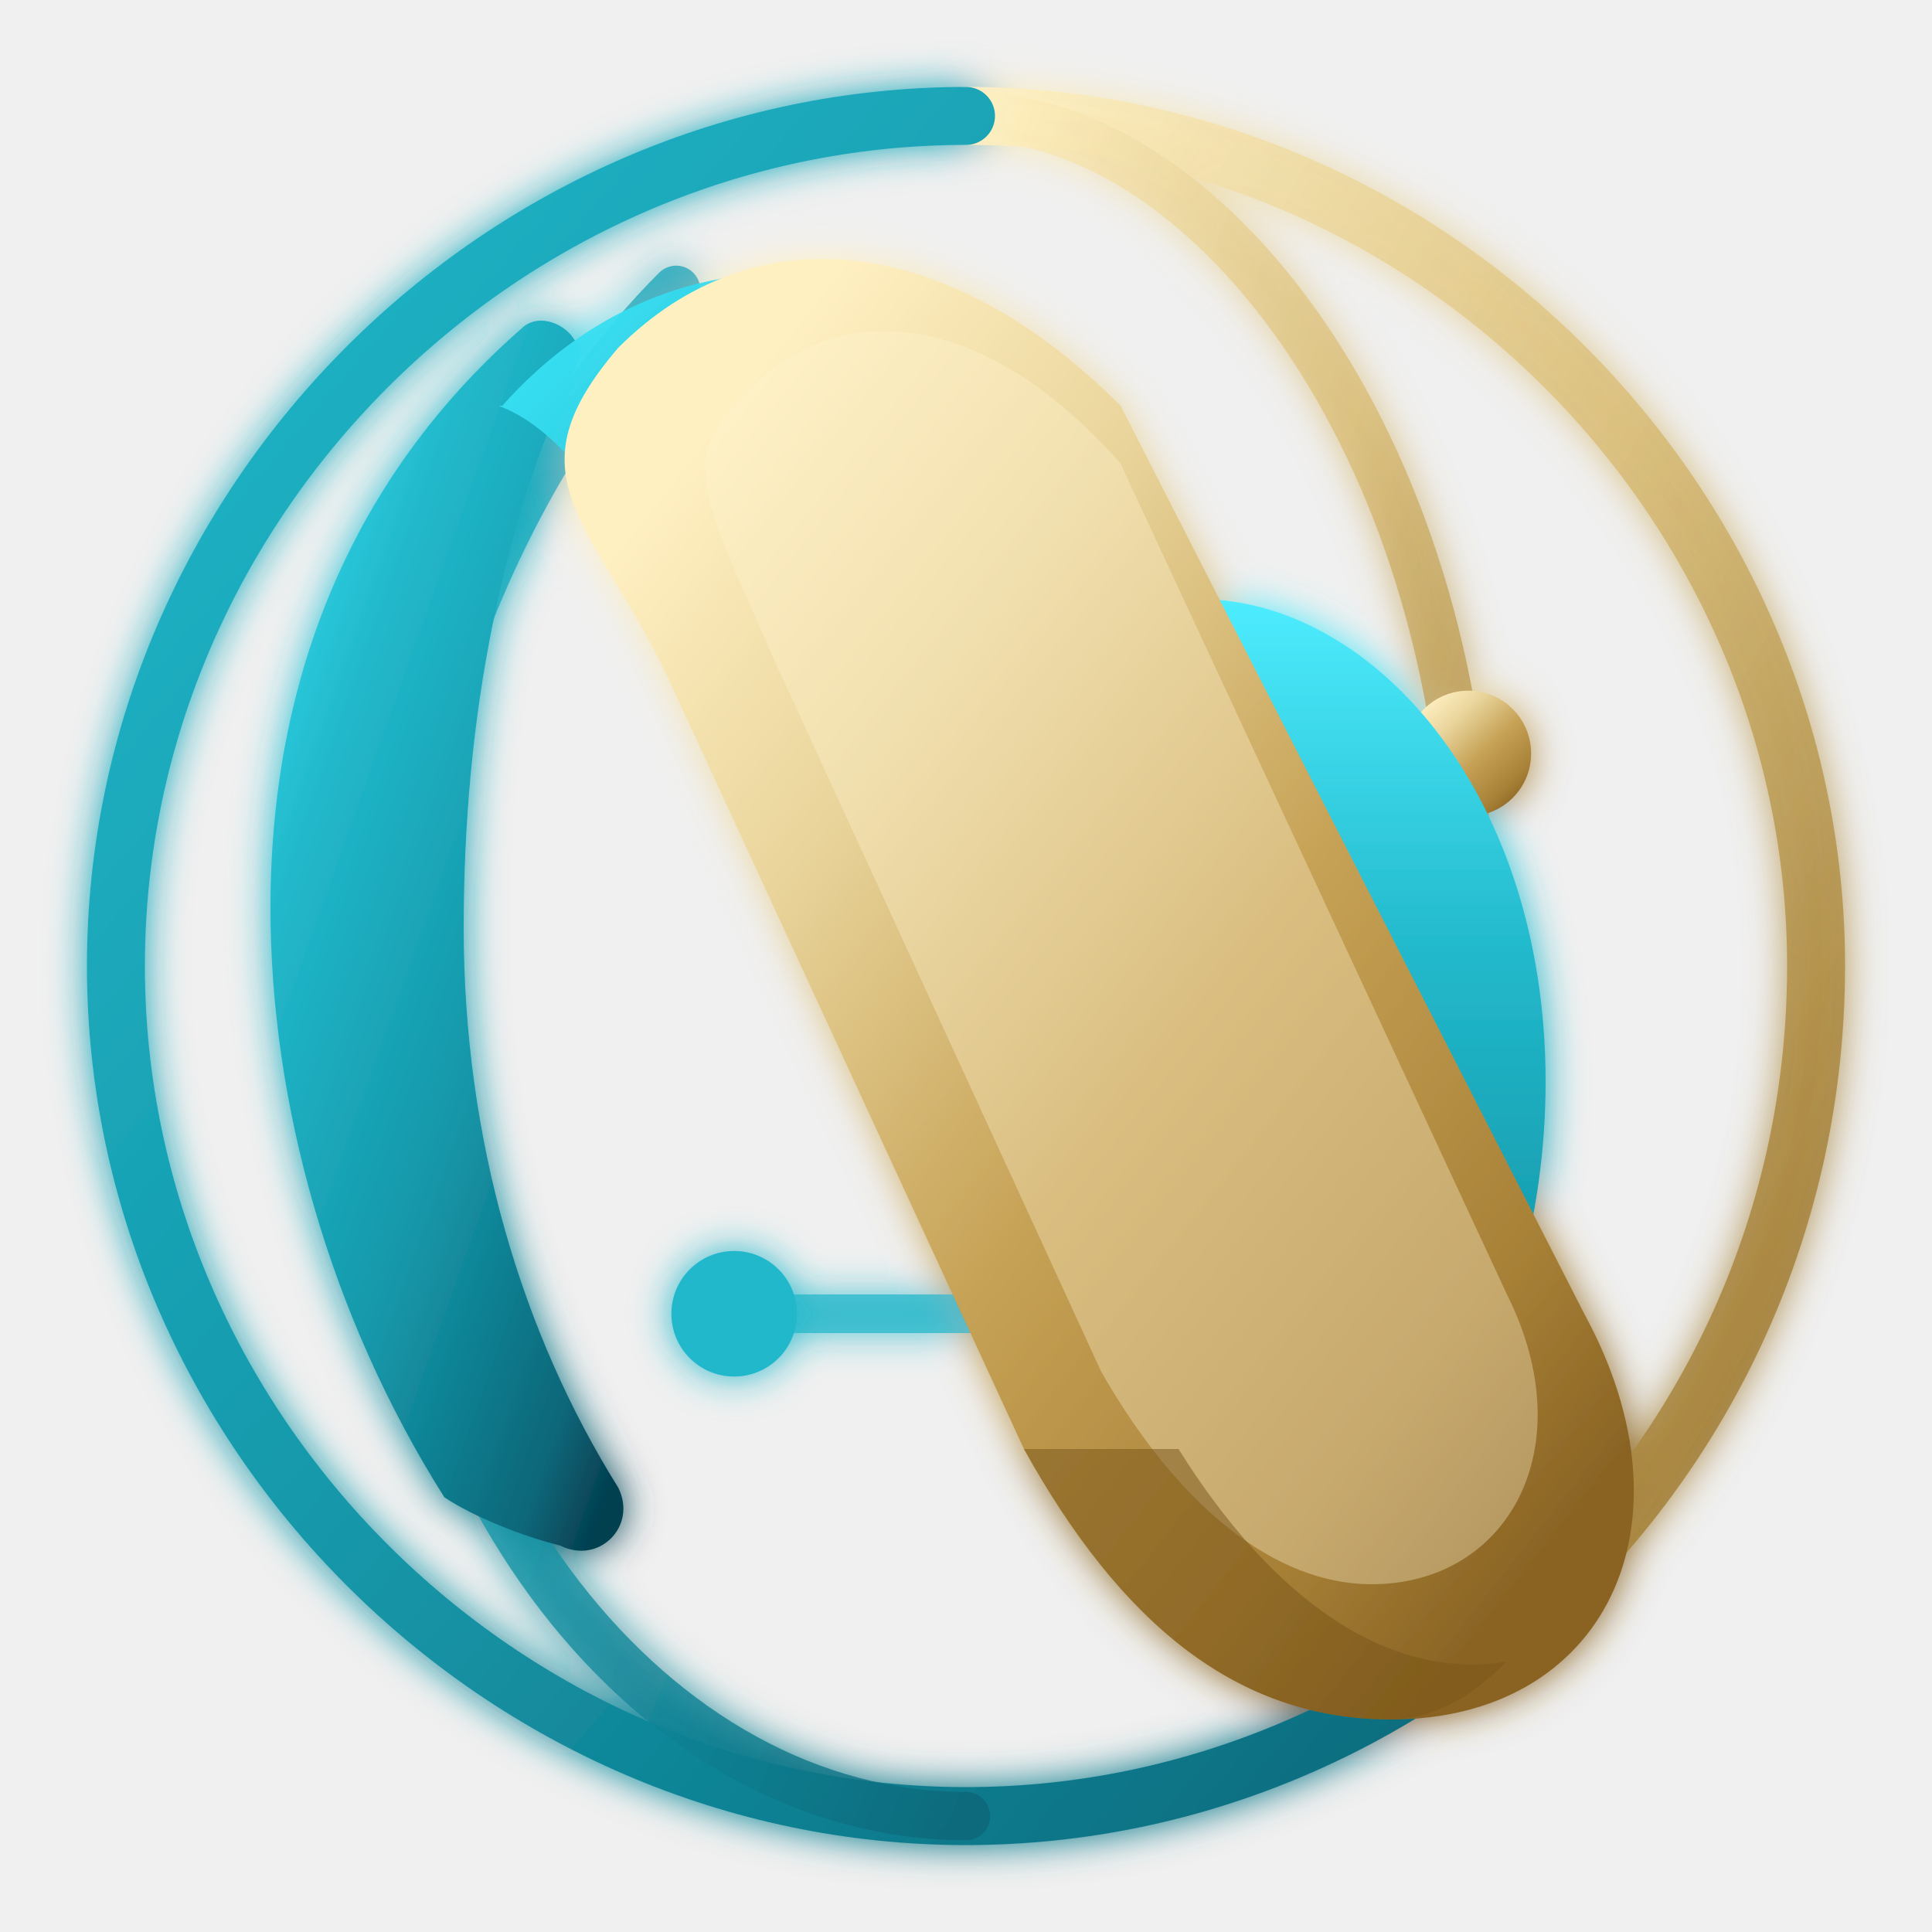
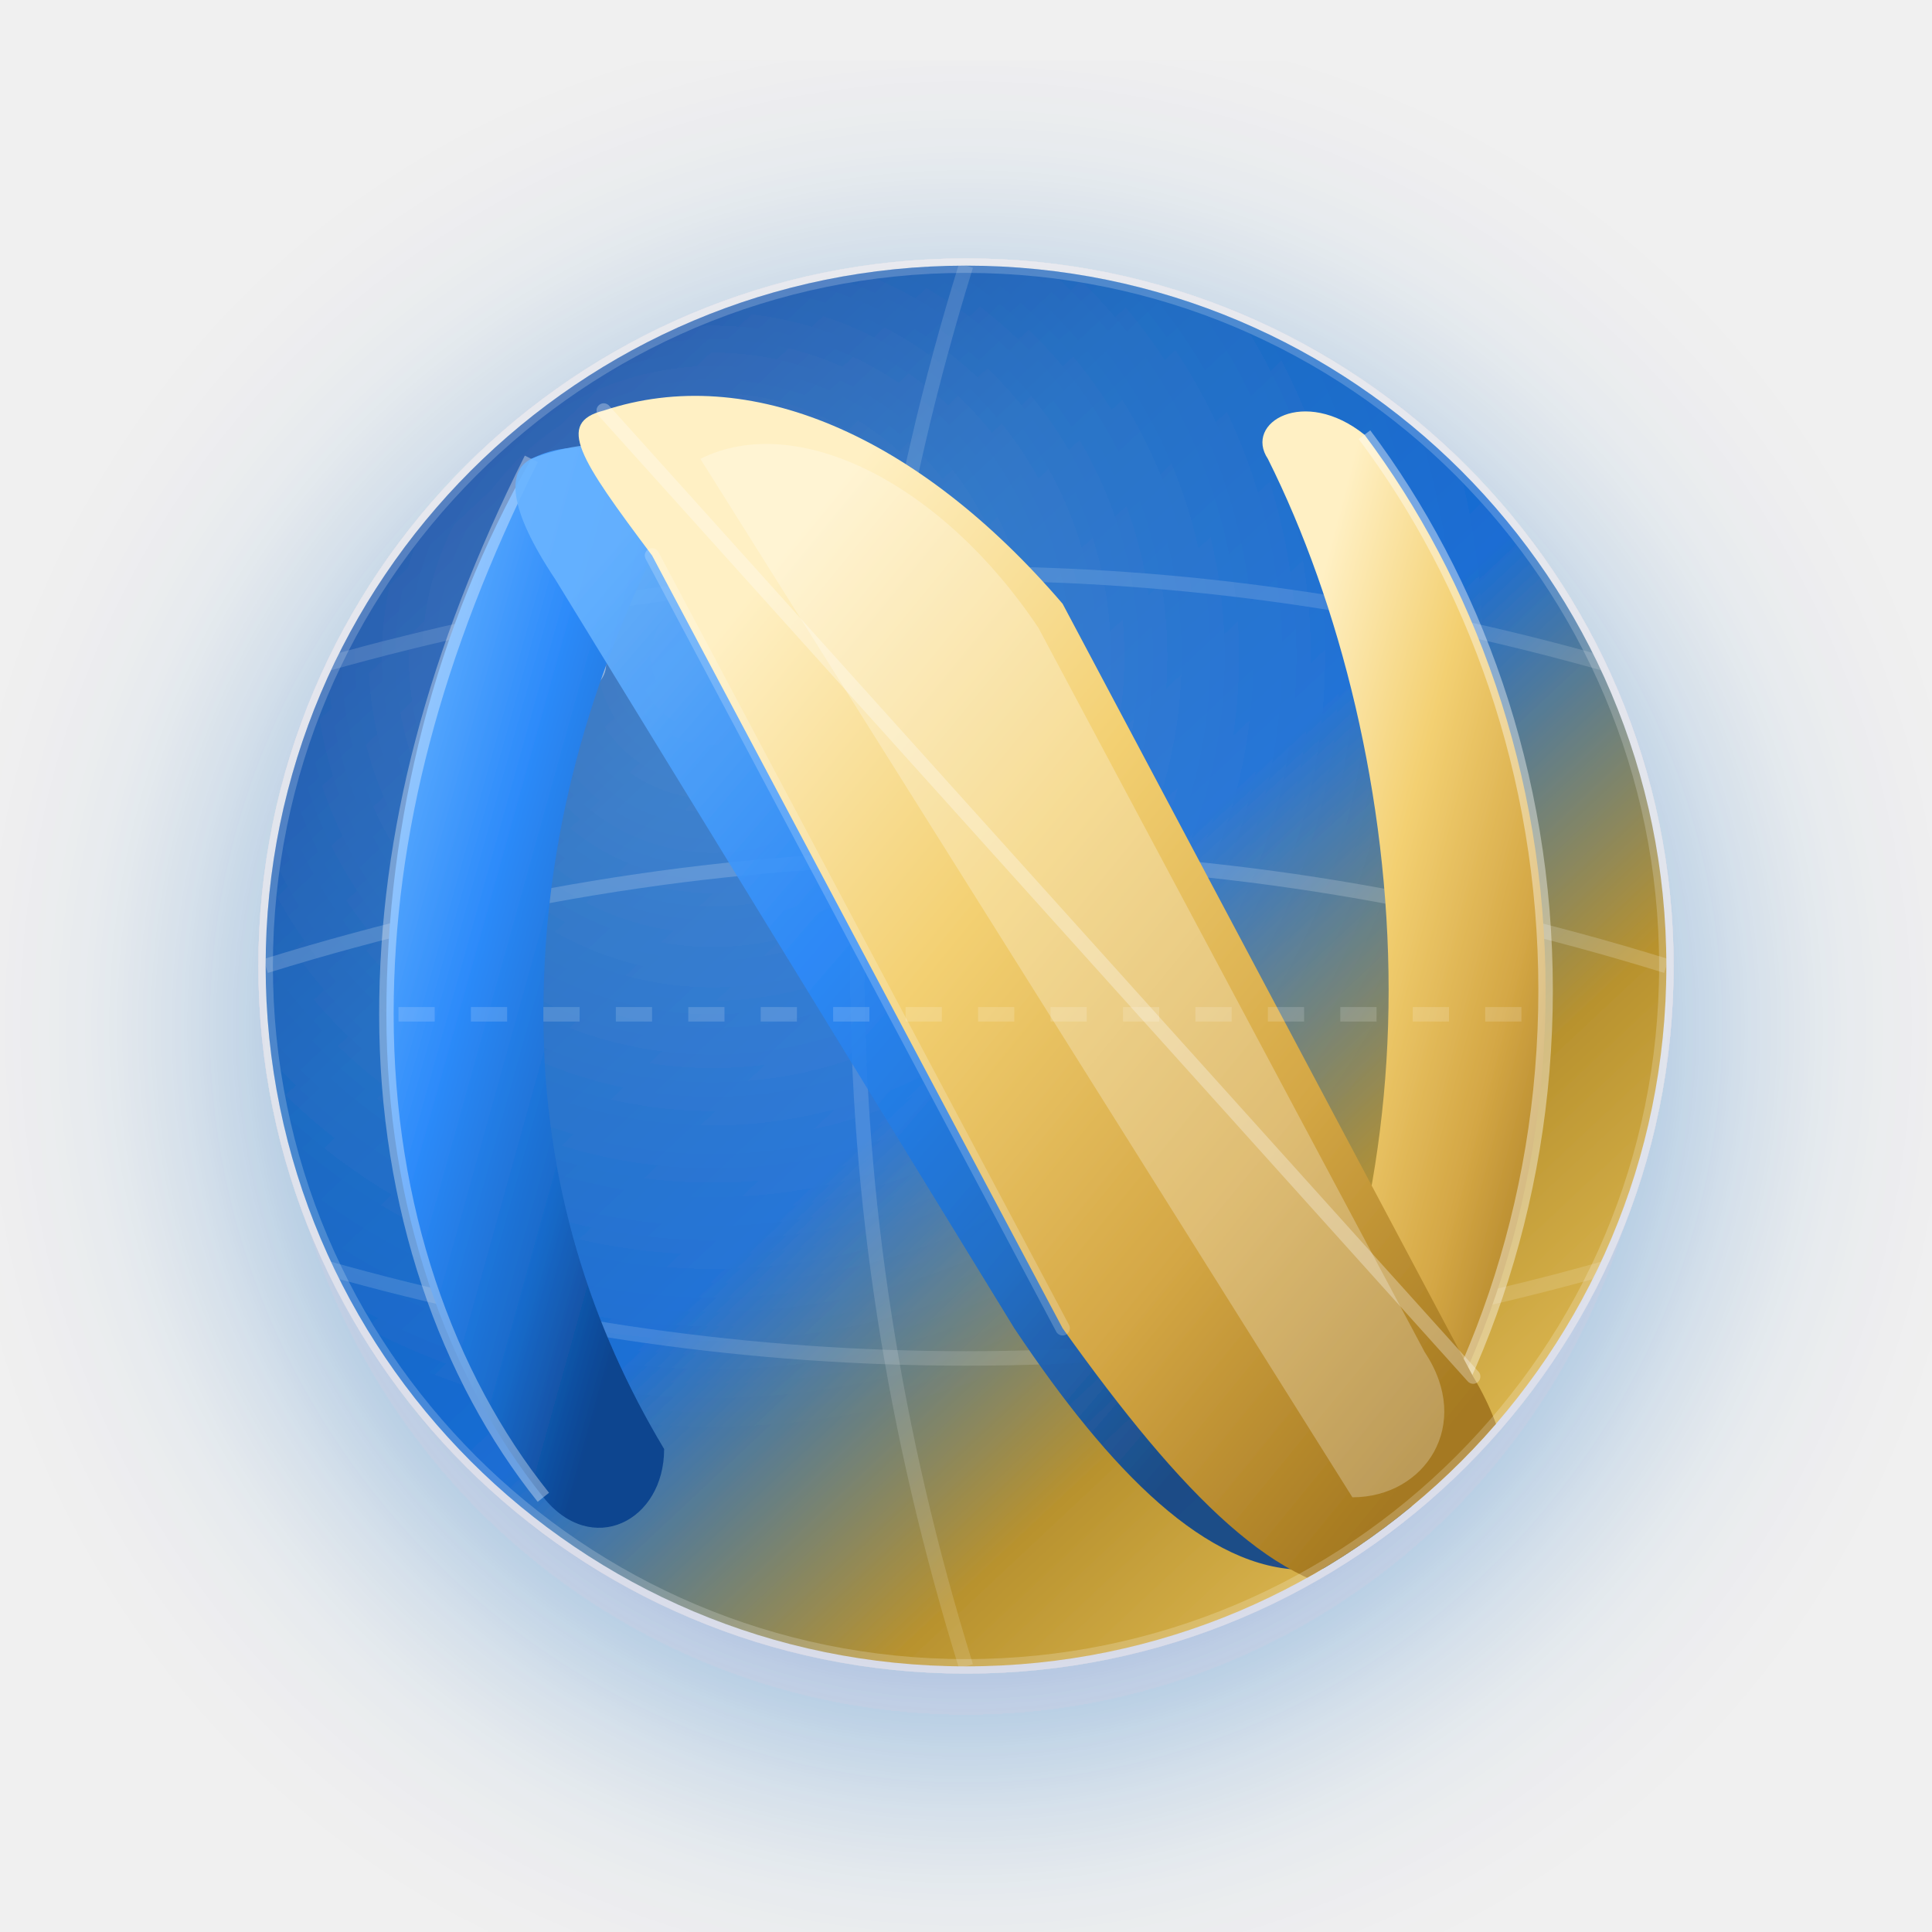
- <svg xmlns="http://www.w3.org/2000/svg" viewBox="0 0 200 200" width="512" height="512" fill="none" shape-rendering="geometricPrecision" text-rendering="geometricPrecision">
+ <svg xmlns="http://www.w3.org/2000/svg" viewBox="0 0 160 160" width="100%" height="100%" fill="none">
  <defs>
-     <linearGradient id="nmx_emb_gold_d" x1="15%" y1="10%" x2="90%" y2="90%">
-       <stop offset="0%" stop-color="#FFF0C2" />
-       <stop offset="25%" stop-color="#E9D49B" />
-       <stop offset="55%" stop-color="#C6A256" />
-       <stop offset="85%" stop-color="#A88137" />
-       <stop offset="100%" stop-color="#8A6424" />
+     <linearGradient id="ed_sphere_grad" x1="15%" y1="10%" x2="90%" y2="90%">
+       <stop offset="0%" stop-color="#0d47a1" />
+       <stop offset="26%" stop-color="#1565c0" />
+       <stop offset="52%" stop-color="#1a6dd4" />
+       <stop offset="78%" stop-color="#b8922e" />
+       <stop offset="100%" stop-color="#e6c15a" />
    </linearGradient>
-     <linearGradient id="nmx_emb_gold_arc_d" x1="0%" y1="0%" x2="100%" y2="100%">
-       <stop offset="0%" stop-color="#FFF0C2" />
-       <stop offset="50%" stop-color="#D9BE7B" />
-       <stop offset="100%" stop-color="#967129" />
+     <radialGradient id="ed_highlight_grad" cx="32%" cy="28%" r="65%">
+       <stop offset="0%" stop-color="#FFFFFF" stop-opacity="0.22" />
+       <stop offset="45%" stop-color="#FFFFFF" stop-opacity="0.10" />
+       <stop offset="85%" stop-color="#FFFFFF" stop-opacity="0.0" />
+     </radialGradient>
+     <filter id="ed_shadow_filter" x="-30%" y="-30%" width="160%" height="160%">
+       <feDropShadow dx="0" dy="5" stdDeviation="12" flood-color="#1565c0" flood-opacity="0.45" />
+     </filter>
+     <linearGradient id="ed_gold_ribbon" x1="20%" y1="15%" x2="90%" y2="90%">
+       <stop offset="0%" stop-color="#FFF0C4" />
+       <stop offset="35%" stop-color="#F3D072" />
+       <stop offset="70%" stop-color="#D4A745" />
+       <stop offset="100%" stop-color="#A57920" />
    </linearGradient>
-     <linearGradient id="nmx_emb_teal_d" x1="10%" y1="0%" x2="90%" y2="100%">
-       <stop offset="0%" stop-color="#38E1F4" />
-       <stop offset="25%" stop-color="#22B8CB" />
-       <stop offset="60%" stop-color="#1497A9" />
-       <stop offset="90%" stop-color="#0B6678" />
-       <stop offset="100%" stop-color="#053F50" />
+     <linearGradient id="ed_blue_ribbon" x1="10%" y1="10%" x2="80%" y2="85%">
+       <stop offset="0%" stop-color="#69B4FF" />
+       <stop offset="40%" stop-color="#2D8BFA" />
+       <stop offset="75%" stop-color="#196BCB" />
+       <stop offset="100%" stop-color="#0C448F" />
    </linearGradient>
-     <linearGradient id="nmx_emb_teal_right_d" x1="50%" y1="0%" x2="50%" y2="100%">
-       <stop offset="0%" stop-color="#4EEDFF" />
-       <stop offset="35%" stop-color="#22B8CB" />
-       <stop offset="70%" stop-color="#1497A9" />
-       <stop offset="100%" stop-color="#0B6678" />
-     </linearGradient>
-     <linearGradient id="nmx_emb_teal_arc_d" x1="0%" y1="0%" x2="100%" y2="100%">
-       <stop offset="0%" stop-color="#22B8CB" />
-       <stop offset="50%" stop-color="#1497A9" />
-       <stop offset="100%" stop-color="#0B6678" />
-     </linearGradient>
-     <filter id="nmx_emb_glow_d" x="-20%" y="-20%" width="140%" height="140%">
-       <feGaussianBlur stdDeviation="2" result="blur" />
-       <feComposite in="SourceGraphic" in2="blur" operator="over" />
-     </filter>
+     <clipPath id="ed_clip">
+       <circle cx="80" cy="80" r="58" />
+     </clipPath>
  </defs>
-   <g filter="url(#nmx_emb_glow_d)">
-     <path d="M 100,12 C 148,12 188,52 188,100 C 188,126 177,150 158,167" stroke="url(#nmx_emb_gold_arc_d)" stroke-width="6" stroke-linecap="round" opacity="0.9" />
-     <path d="M 100,12 C 126,12 152,48 152,94 C 152,118 143,146 128,165" stroke="url(#nmx_emb_gold_arc_d)" stroke-width="5" stroke-linecap="round" opacity="0.85" />
-     <path d="M 74,136 L 152,136 M 85,78 L 155,78" stroke="#22B8CB" stroke-width="4" stroke-linecap="round" opacity="0.75" />
-     <circle cx="152" cy="78" r="6.5" fill="url(#nmx_emb_gold_d)" />
-     <circle cx="76" cy="136" r="6.5" fill="#22B8CB" />
-     <path d="M 100,12 C 52,12 12,52 12,100 C 12,148 52,188 100,188 C 124,188 146,178 162,162" stroke="url(#nmx_emb_teal_arc_d)" stroke-width="6" stroke-linecap="round" />
-     <path d="M 100,188 C 68,188 40,154 40,108 C 40,78 52,48 70,30" stroke="url(#nmx_emb_teal_arc_d)" stroke-width="5" stroke-linecap="round" opacity="0.8" />
-     <path d="M 46,155 C 34,136 28,114 28,94 C 28,68 38,48 54,34 C 56,32 60,34 60,37 C 52,54 48,74 48,96 C 48,118 54,138 64,154 C 66,158 62,162 58,160 C 54,159 49,157 46,155 Z" fill="url(#nmx_emb_teal_d)" />
-     <path d="M 124,62 C 142,62 160,82 160,112 C 160,140 144,166 128,168 C 124,168 122,164 124,160 C 134,142 140,122 140,102 C 140,82 130,68 120,64 C 118,63 120,62 124,62 Z" fill="url(#nmx_emb_teal_right_d)" />
-     <path d="M 52,42 C 68,24 92,24 112,40 L 158,138 C 164,152 154,166 138,166 C 126,166 116,156 108,142 L 66,58 C 58,42 50,42 52,42 Z" fill="url(#nmx_emb_teal_d)" opacity="0.95" />
-     <path d="M 64,36 C 78,22 98,24 116,42 L 164,136 C 176,158 166,178 144,178 C 128,178 116,168 106,150 L 70,72 C 62,54 52,50 64,36 Z" fill="url(#nmx_emb_gold_d)" />
-     <path d="M 76,42 C 86,30 102,32 116,48 L 156,134 C 164,150 156,164 142,164 C 132,164 122,156 114,142 L 80,68 C 74,54 70,48 76,42 Z" fill="#FFF4D0" opacity="0.35" />
-     <path d="M 106,150 C 116,168 128,178 144,178 C 148,178 152,176 156,172 C 144,174 132,166 122,150 L 106,150 Z" fill="#785317" opacity="0.5" />
+   <g id="noormexa-emblem-dark" filter="url(#ed_shadow_filter)">
+     <circle cx="80" cy="80" r="58" fill="url(#ed_sphere_grad)" />
+     <circle cx="80" cy="80" r="58" fill="url(#ed_highlight_grad)" />
+     <g clip-path="url(#ed_clip)">
+       <path d="M 22,80 Q 80,62 138,80" stroke="#FFFFFF" stroke-opacity="0.18" stroke-width="1.2" fill="none" />
+       <path d="M 27,55 Q 80,40 133,55" stroke="#FFFFFF" stroke-opacity="0.14" stroke-width="1.2" fill="none" />
+       <path d="M 27,105 Q 80,120 133,105" stroke="#FFFFFF" stroke-opacity="0.14" stroke-width="1.2" fill="none" />
+       <path d="M 80,22 Q 62,80 80,138" stroke="#FFFFFF" stroke-opacity="0.14" stroke-width="1.2" fill="none" />
+       <circle cx="48" cy="55" r="2.2" fill="#FFFFFF" fill-opacity="0.45" />
+       <circle cx="112" cy="105" r="2.2" fill="#FFFFFF" fill-opacity="0.45" />
+       <circle cx="80" cy="80" r="2.8" fill="#FFFFFF" fill-opacity="0.5" />
+       <path d="M 44,38             C 36,52 32,68 32,84             C 32,100 37,114 45,124             C 49,129 55,126 55,120             C 49,110 45,98 45,84             C 45,69 49,56 55,44             C 56,40 50,35 44,38 Z" fill="url(#ed_blue_ribbon)" />
+       <path d="M 44,38 C 36,54 32,69 32,84 C 32,100 37,114 45,124" stroke="#FFFFFF" stroke-opacity="0.35" stroke-width="1.2" fill="none" />
+       <path d="M 105,38             C 111,50 115,66 115,82             C 115,98 111,112 105,124             C 103,128 108,132 113,128             C 122,116 128,100 128,82             C 128,64 122,48 113,36             C 108,32 103,35 105,38 Z" fill="url(#ed_gold_ribbon)" />
+       <path d="M 113,36 C 122,48 128,64 128,82 C 128,100 122,116 113,128" stroke="#FFFFFF" stroke-opacity="0.4" stroke-width="1.2" fill="none" />
+       <path d="M 44,38             C 54,34 66,40 76,52             L 115,116             C 120,124 116,130 108,130             C 100,130 92,122 84,110             L 46,48             C 42,42 42,39 44,38 Z" fill="url(#ed_blue_ribbon)" opacity="0.9" />
+       <path d="M 50,34             C 62,30 76,36 88,50             L 122,114             C 128,124 124,132 114,132             C 106,132 98,124 88,110             L 54,46             C 48,38 46,35 50,34 Z" fill="url(#ed_gold_ribbon)" />
+       <path d="M 50,34 L 122,114" stroke="#FFFFFF" stroke-opacity="0.3" stroke-width="1.2" stroke-linecap="round" fill="none" />
+       <path d="M 54,46 L 88,110" stroke="#FFFFFF" stroke-opacity="0.2" stroke-width="1.2" stroke-linecap="round" fill="none" />
+       <path d="M 33,84 L 127,84" stroke="#FFFFFF" stroke-opacity="0.16" stroke-width="1.2" stroke-dasharray="3 3" fill="none" />
+       <path d="M 58,38 C 66,34 78,40 86,52 L 118,112 C 122,118 118,124 112,124 L 58,38 Z" fill="#FFFFFF" fill-opacity="0.25" />
+     </g>
+     <circle cx="80" cy="80" r="58" stroke="#FFFFFF" stroke-opacity="0.2" stroke-width="1.2" fill="none" />
  </g>
</svg>
